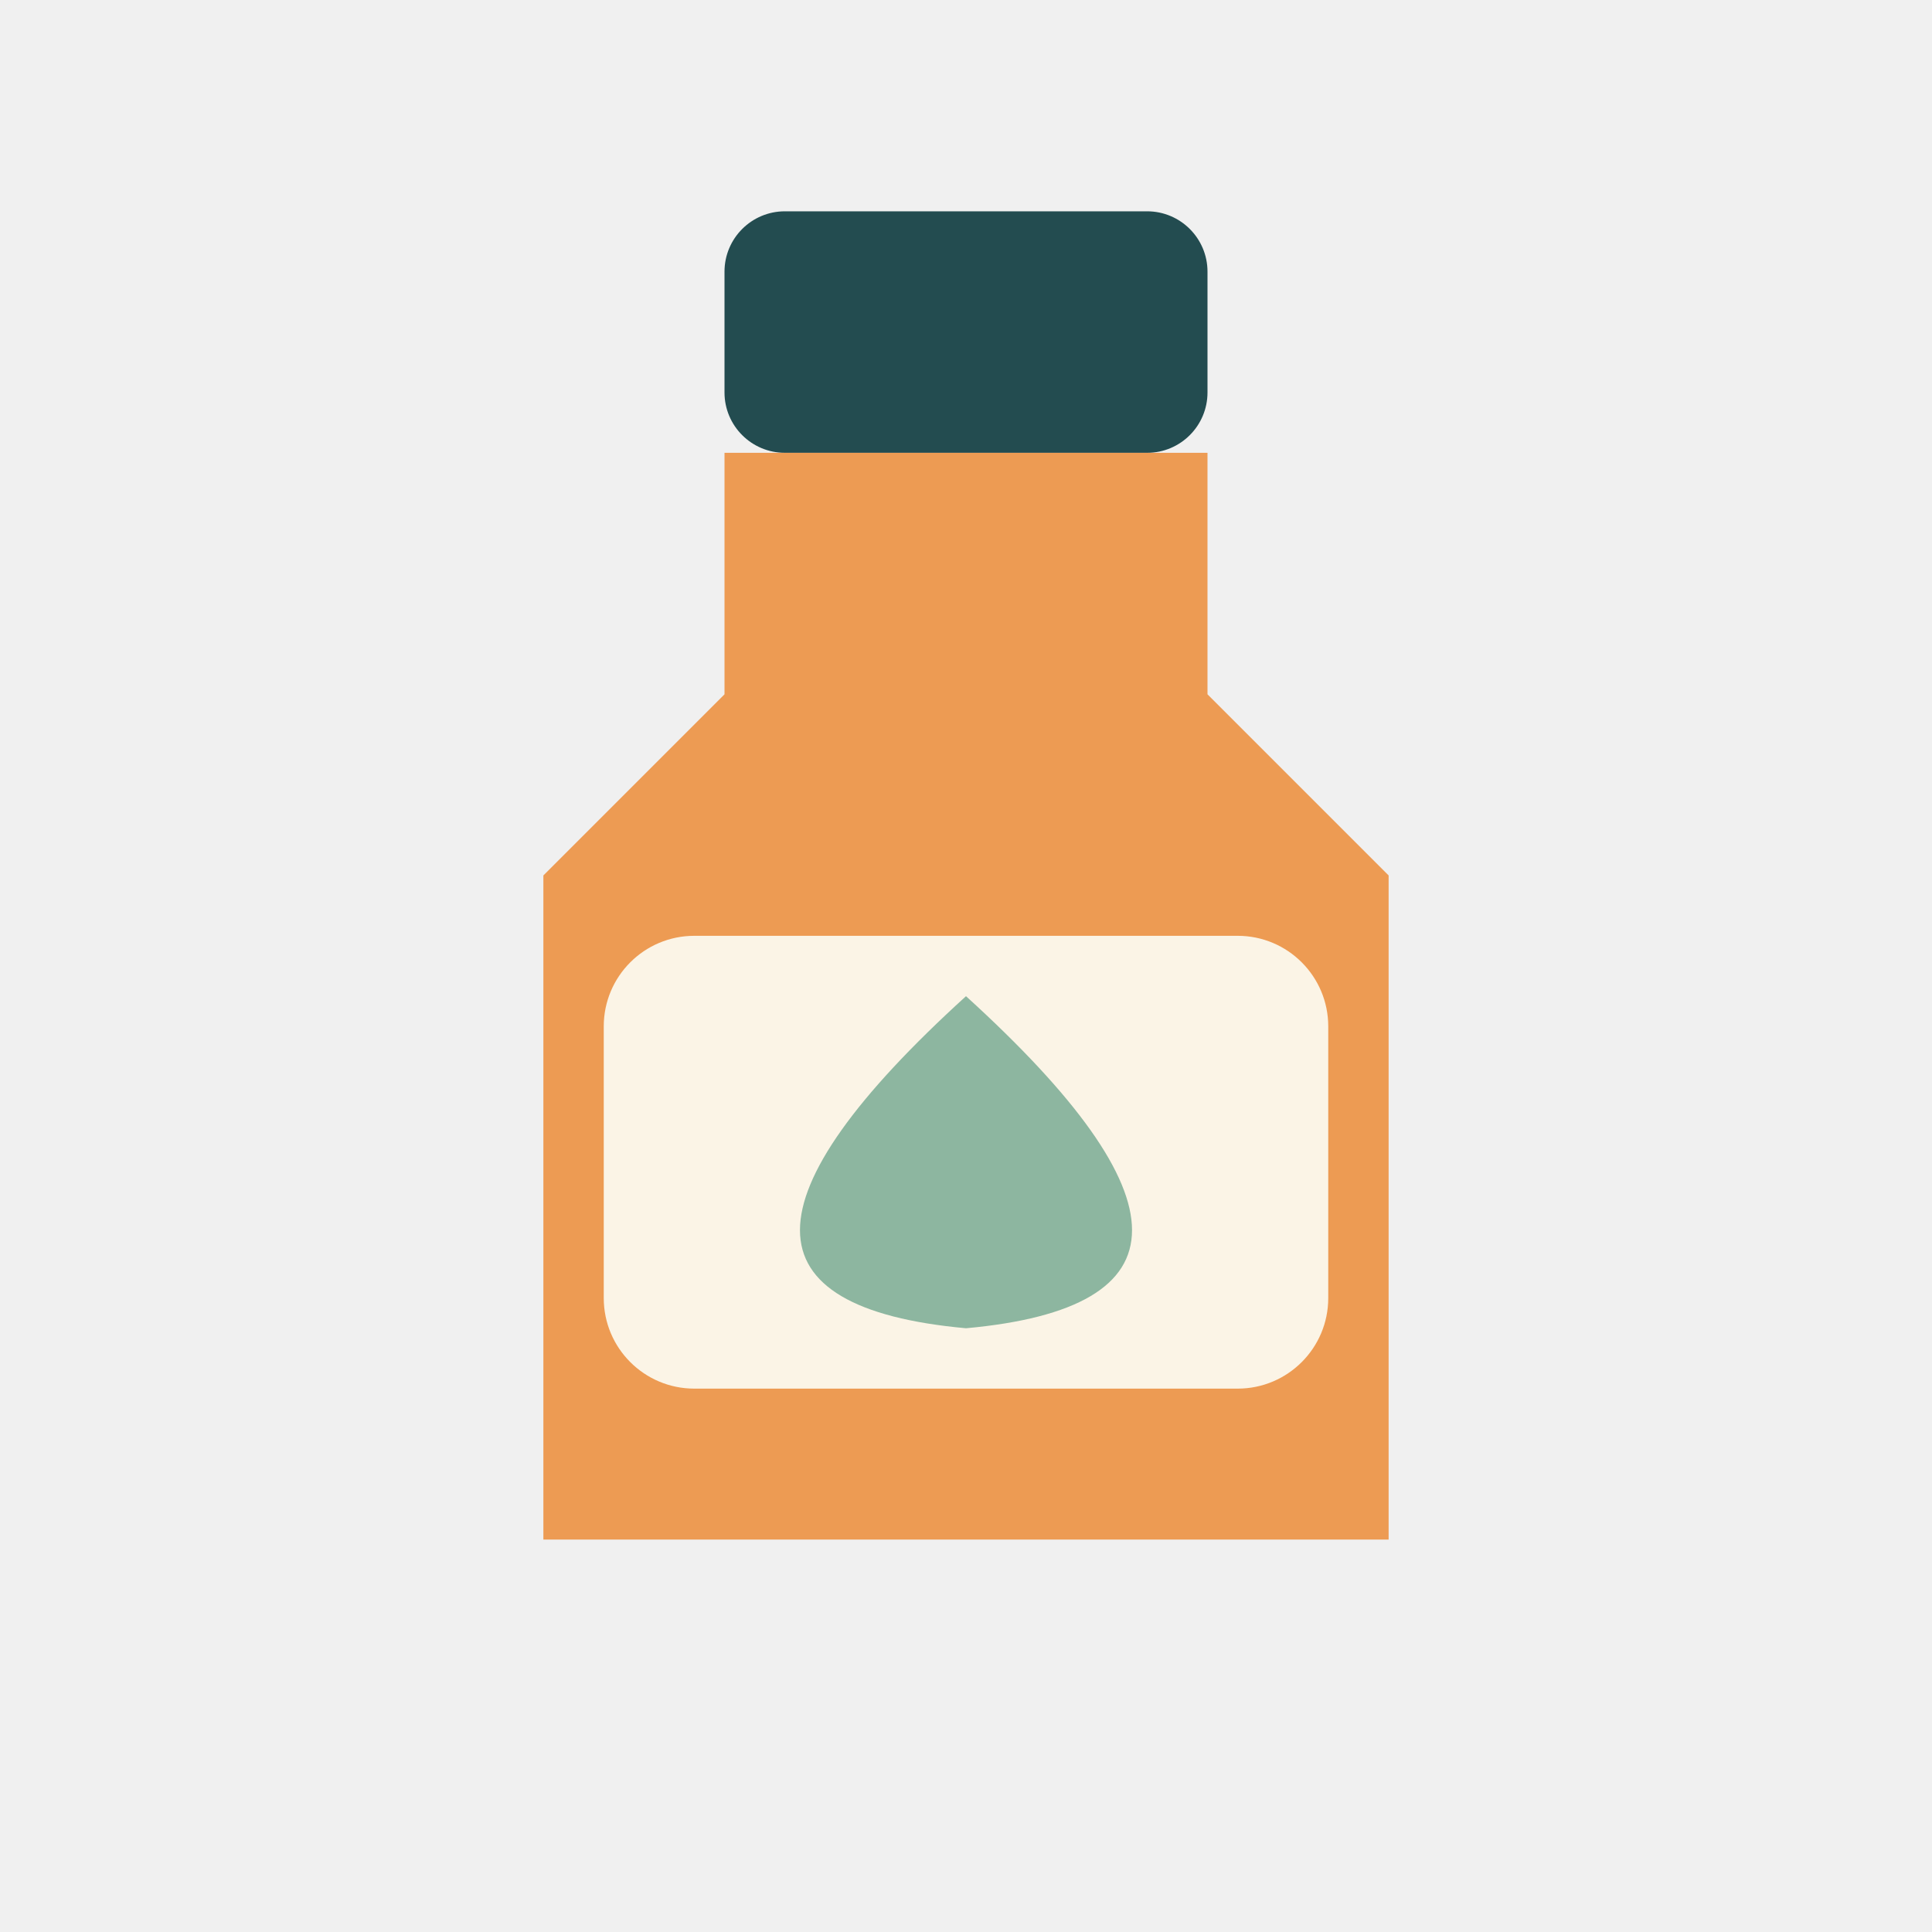
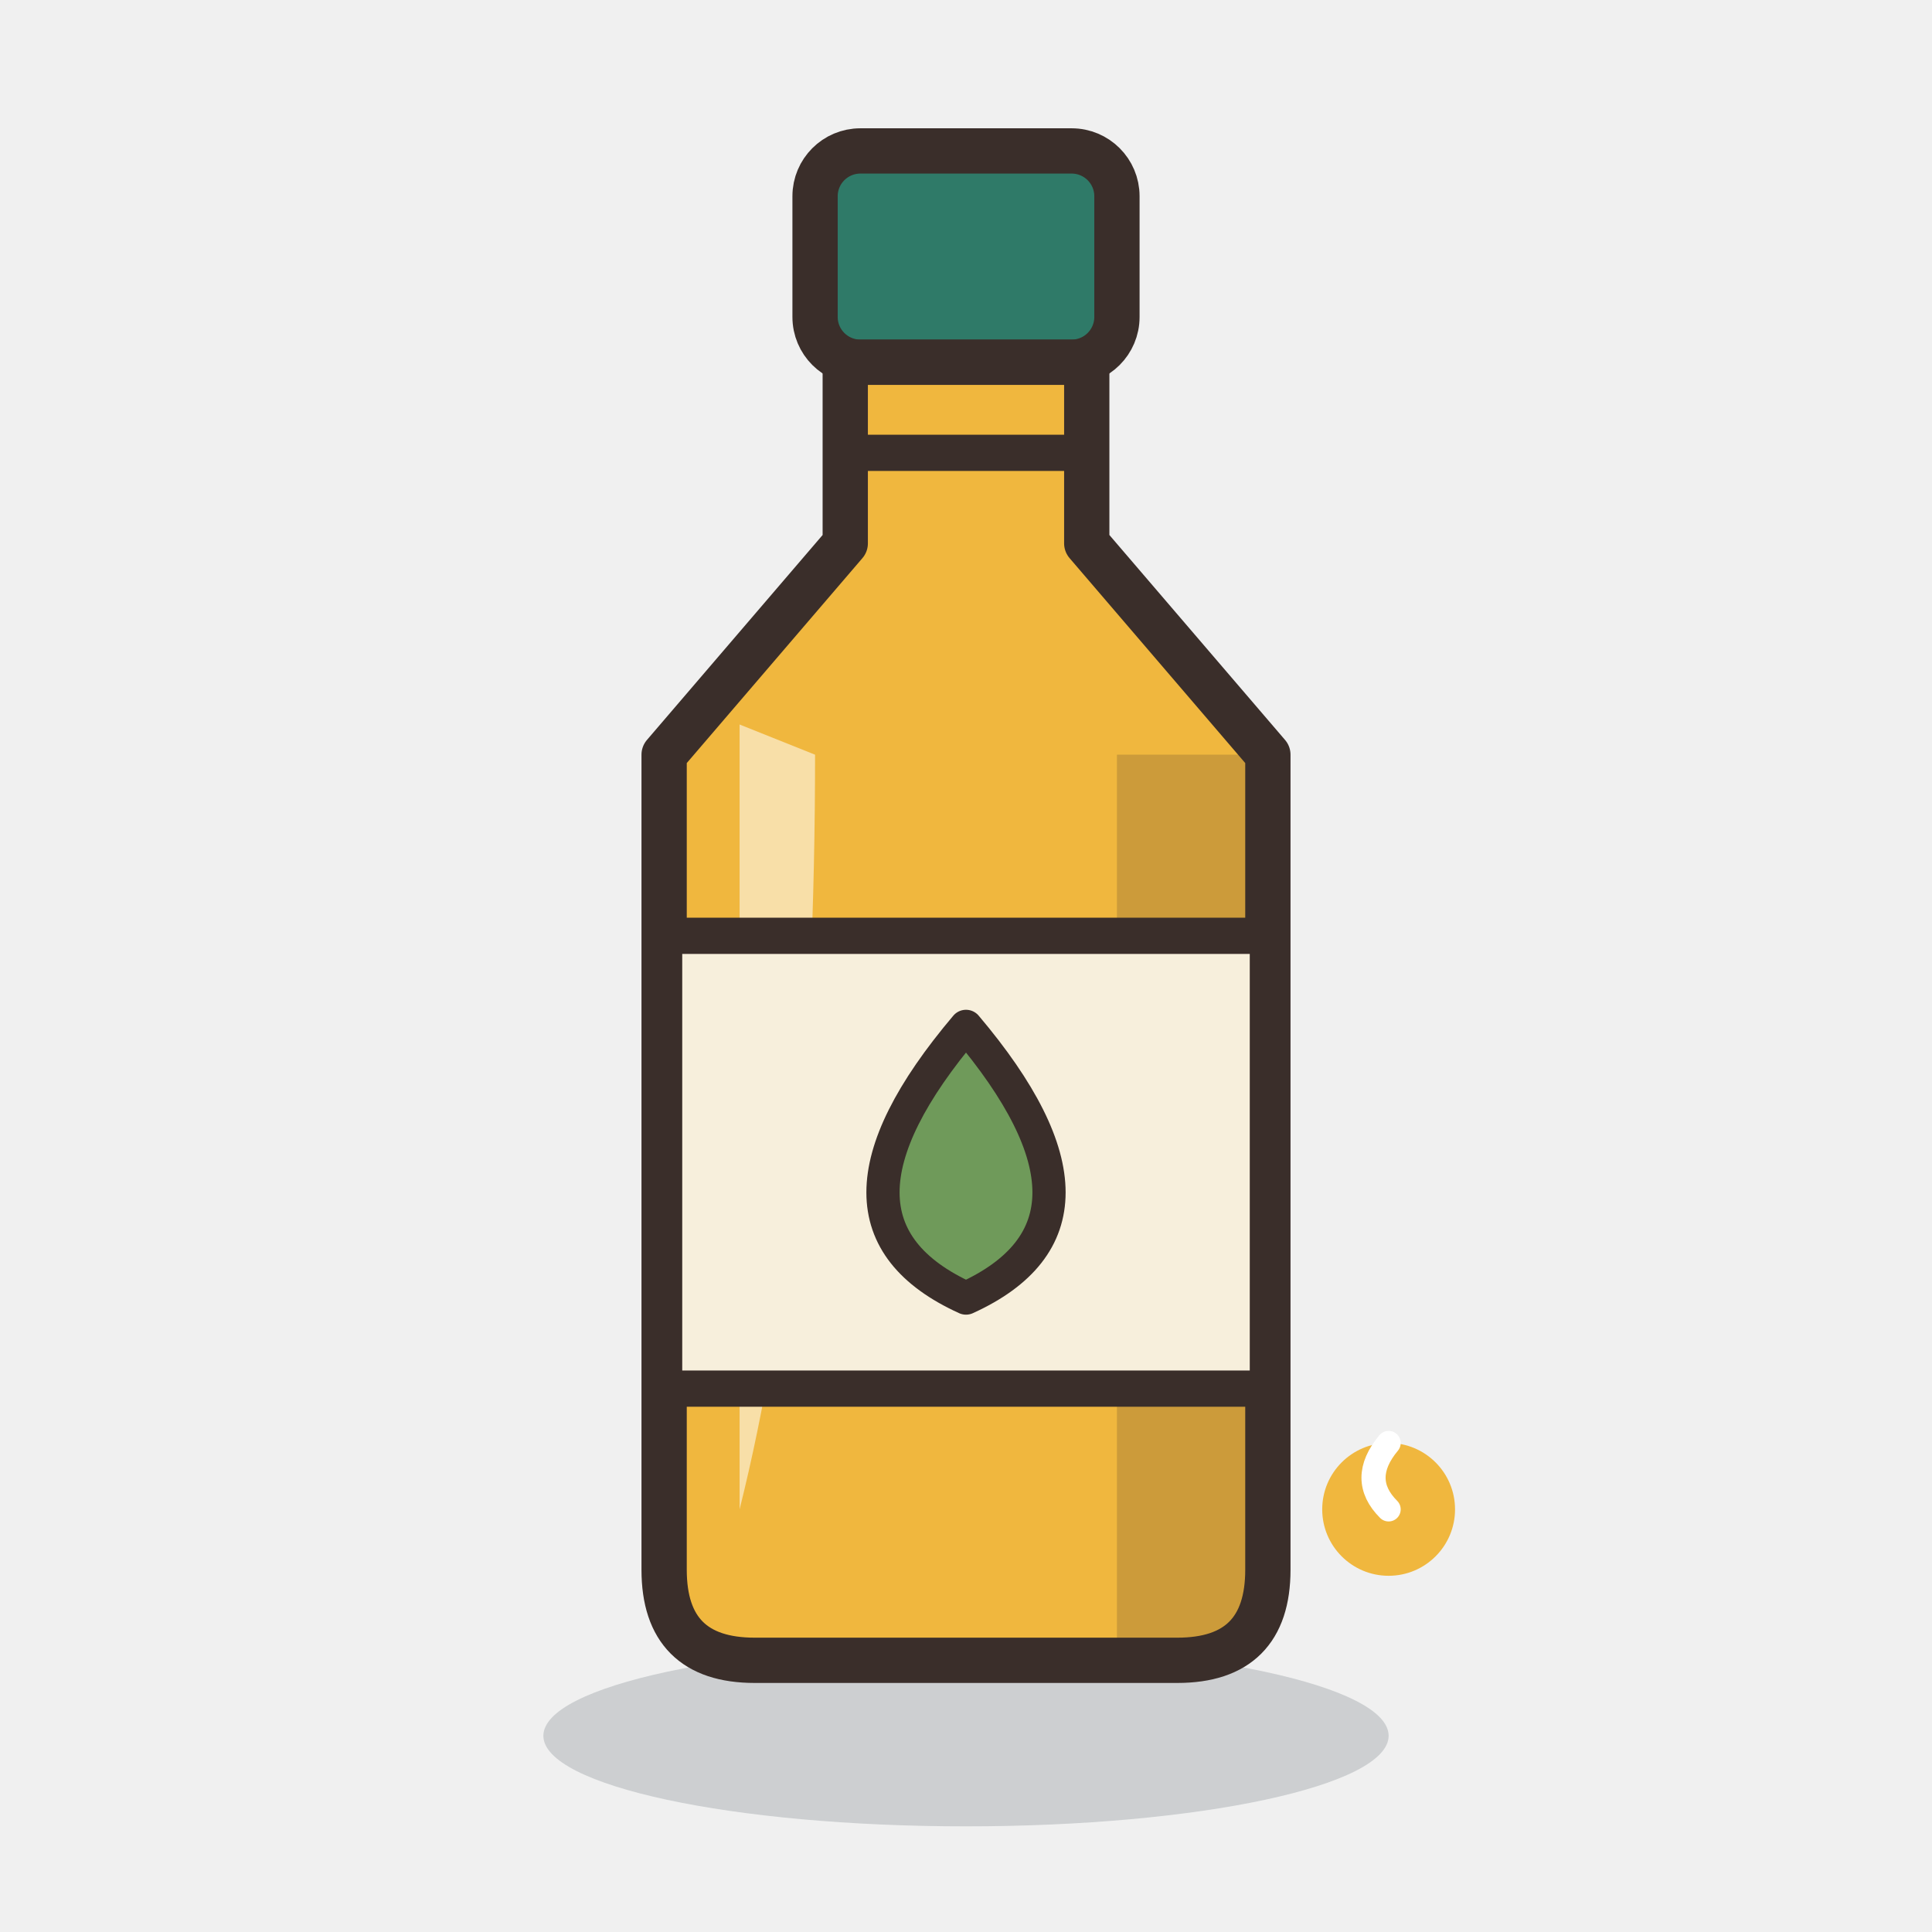
<svg xmlns="http://www.w3.org/2000/svg" viewBox="0 0 64 64" class="art-icon" aria-hidden="true" focusable="false">
-   <rect x="24" y="7" width="16" height="8" rx="2" fill="#234c50" />
-   <path d="M24 15H40V23L46 29V51H18V29L24 23Z" fill="#ed9b53" />
-   <rect x="20" y="31" width="24" height="15" rx="3" fill="#fbf4e6" />
-   <path d="M32 33Q21 43 32 44Q43 43 32 33Z" fill="#8db6a0" />
+   <defs>
+     <linearGradient id="hy-sky-dusk" x1="0" y1="0" x2="0" y2="1">
+       <stop offset="0" stop-color="#2c3a5c" />
+       <stop offset="0.58" stop-color="#7b6380" />
+       <stop offset="1" stop-color="#e9a77a" />
+     </linearGradient>
+     <linearGradient id="hy-sky-morning" x1="0" y1="0" x2="0" y2="1">
+       <stop offset="0" stop-color="#b9d3df" />
+       <stop offset="0.58" stop-color="#d9e1d8" />
+       <stop offset="1" stop-color="#f6e7cf" />
+     </linearGradient>
+     <linearGradient id="hy-sky-day" x1="0" y1="0" x2="0" y2="1">
+       <stop offset="0" stop-color="#9cc3cf" />
+       <stop offset="0.58" stop-color="#c9dbd5" />
+       <stop offset="1" stop-color="#f3e3c4" />
+     </linearGradient>
+     <linearGradient id="hy-sky-evening" x1="0" y1="0" x2="0" y2="1">
+       <stop offset="0" stop-color="#1f2a44" />
+       <stop offset="0.58" stop-color="#4a4360" />
+       <stop offset="1" stop-color="#c7785c" />
+     </linearGradient>
+     <linearGradient id="hy-sky-golden" x1="0" y1="0" x2="0" y2="1">
+       <stop offset="0" stop-color="#e89a5c" />
+       <stop offset="0.58" stop-color="#f3bd7e" />
+       <stop offset="1" stop-color="#fde3b0" />
+     </linearGradient>
+     <linearGradient id="hy-sky-bluehour" x1="0" y1="0" x2="0" y2="1">
+       <stop offset="0" stop-color="#33476b" />
+       <stop offset="0.58" stop-color="#5f7393" />
+       <stop offset="1" stop-color="#9fb2c6" />
+     </linearGradient>
+     <linearGradient id="hy-glass-dusk" x1="0" y1="0" x2=".35" y2="1">
+       <stop offset="0" stop-color="#2c3a5c" />
+       <stop offset="0.7" stop-color="#e9a77a" />
+       <stop offset="1" stop-color="#a98875" />
+     </linearGradient>
+     <linearGradient id="hy-glass-morning" x1="0" y1="0" x2=".35" y2="1">
+       <stop offset="0" stop-color="#b9d3df" />
+       <stop offset="0.7" stop-color="#f6e7cf" />
+       <stop offset="1" stop-color="#cdccbf" />
+     </linearGradient>
+     <linearGradient id="hy-glass-day" x1="0" y1="0" x2=".35" y2="1">
+       <stop offset="0" stop-color="#9cc3cf" />
+       <stop offset="0.7" stop-color="#f3e3c4" />
+       <stop offset="1" stop-color="#c4c4af" />
+     </linearGradient>
+     <linearGradient id="hy-glass-evening" x1="0" y1="0" x2=".35" y2="1">
+       <stop offset="0" stop-color="#1f2a44" />
+       <stop offset="0.7" stop-color="#c7785c" />
+       <stop offset="1" stop-color="#8a5f57" />
+     </linearGradient>
+     <linearGradient id="hy-glass-golden" x1="0" y1="0" x2=".35" y2="1">
+       <stop offset="0" stop-color="#e89a5c" />
+       <stop offset="0.7" stop-color="#fde3b0" />
+       <stop offset="1" stop-color="#cfb38e" />
+     </linearGradient>
+     <linearGradient id="hy-glass-bluehour" x1="0" y1="0" x2=".35" y2="1">
+       <stop offset="0" stop-color="#33476b" />
+       <stop offset="0.7" stop-color="#9fb2c6" />
+       <stop offset="1" stop-color="#77889c" />
+     </linearGradient>
+     <radialGradient id="hy-glow">
+       <stop offset="0" stop-color="#ffe2a0" stop-opacity="0.85" />
+       <stop offset="0.45" stop-color="#ffc76e" stop-opacity="0.32" />
+       <stop offset="1" stop-color="#ffb45a" stop-opacity="0" />
+     </radialGradient>
+     <radialGradient id="hy-sun">
+       <stop offset="0" stop-color="#fff8e6" stop-opacity="0.95" />
+       <stop offset="0.25" stop-color="#ffe7b8" stop-opacity="0.55" />
+       <stop offset="1" stop-color="#ffd7a0" stop-opacity="0" />
+     </radialGradient>
+     <radialGradient id="hy-lamp">
+       <stop offset="0" stop-color="#fff1c8" stop-opacity="0.9" />
+       <stop offset="0.5" stop-color="#ffd27a" stop-opacity="0.25" />
+       <stop offset="1" stop-color="#ffd27a" stop-opacity="0" />
+     </radialGradient>
+     <radialGradient id="hy-vignette" cx=".45" cy=".42" r=".75">
+       <stop offset="0.55" stop-color="#1b2233" stop-opacity="0" />
+       <stop offset="1" stop-color="#1b2233" stop-opacity="0.32" />
+     </radialGradient>
+     <linearGradient id="hy-haze" x1="0" y1="0" x2="0" y2="1">
+       <stop offset="0" stop-color="#ffffff" stop-opacity="0" />
+       <stop offset="1" stop-color="#ffffff" stop-opacity="0.38" />
+     </linearGradient>
+     <linearGradient id="hy-fade" x1="0" y1="0" x2="0" y2="1">
+       <stop offset="0" stop-color="#1b2233" stop-opacity="0" />
+       <stop offset="1" stop-color="#1b2233" stop-opacity="0.3" />
+     </linearGradient>
+     <linearGradient id="hy-shine" x1="0" y1="0" x2="1" y2="1">
+       <stop offset="0" stop-color="#ffffff" stop-opacity="0.55" />
+       <stop offset="0.35" stop-color="#ffffff" stop-opacity="0" />
+       <stop offset="0.6" stop-color="#ffffff" stop-opacity="0.12" />
+       <stop offset="0.75" stop-color="#ffffff" stop-opacity="0" />
+     </linearGradient>
+     <linearGradient id="hy-facelight" x1="0" y1="0" x2="1" y2="1">
+       <stop offset="0" stop-color="#fff6e0" stop-opacity="0.2" />
+       <stop offset="0.45" stop-color="#fff6e0" stop-opacity="0" />
+       <stop offset="1" stop-color="#101a2a" stop-opacity="0.16" />
+     </linearGradient>
+     <linearGradient id="hy-ground" x1="0" y1="0" x2="0" y2="1">
+       <stop offset="0" stop-color="#000000" stop-opacity="0" />
+       <stop offset="1" stop-color="#000000" stop-opacity="0.22" />
+     </linearGradient>
+     <linearGradient id="hy-water" x1="0" y1="0" x2="0" y2="1">
+       <stop offset="0" stop-color="#9fbcc4" />
+       <stop offset="0.5" stop-color="#6f8f9b" />
+       <stop offset="1" stop-color="#41606e" />
+     </linearGradient>
+     <linearGradient id="hy-icon-hl" x1="0" y1="0" x2=".6" y2="1">
+       <stop offset="0" stop-color="#ffffff" stop-opacity="0.7" />
+       <stop offset="0.55" stop-color="#ffffff" stop-opacity="0" />
+     </linearGradient>
+     <linearGradient id="hy-chart" x1="0" y1="0" x2="0" y2="1">
+       <stop offset="0" stop-color="#2f7a68" stop-opacity="0.26" />
+       <stop offset="1" stop-color="#2f7a68" stop-opacity="0" />
+     </linearGradient>
+     <linearGradient id="hy-chart-up" x1="0" y1="0" x2="0" y2="1">
+       <stop offset="0" stop-color="#a5483a" stop-opacity="0.2" />
+       <stop offset="1" stop-color="#a5483a" stop-opacity="0" />
+     </linearGradient>
+     <linearGradient id="hy-steam" x1="0" y1="0" x2="0" y2="1">
+       <stop offset="0" stop-color="#ffffff" stop-opacity="0" />
+       <stop offset="0.5" stop-color="#ffffff" stop-opacity="0.55" />
+       <stop offset="1" stop-color="#ffffff" stop-opacity="0" />
+     </linearGradient>
+     <pattern id="hy-brick" width="16" height="8" patternUnits="userSpaceOnUse">
+       <path d="M0 .5H16M0 4.5H16M5 .5V4.5M13 4.5V8.5" stroke="#3a2018" stroke-opacity=".22" stroke-width=".7" />
+       <rect x="5.4" y=".9" width="7.2" height="3.2" fill="#000" fill-opacity=".05" />
+       <rect x="0" y="4.9" width="4.6" height="3.2" fill="#fff" fill-opacity=".06" />
+     </pattern>
+     <pattern id="hy-tile" width="6" height="6" patternUnits="userSpaceOnUse">
+       <path d="M0 .3H6M.3 0V6" stroke="#2d3a3a" stroke-opacity=".12" stroke-width=".5" />
+     </pattern>
+     <pattern id="hy-roof" width="10" height="6" patternUnits="userSpaceOnUse">
+       <path d="M0 6Q5 .8 10 6" stroke="#2a1a14" stroke-opacity=".28" stroke-width=".8" fill="none" />
+       <path d="M5 0V3" stroke="#fff" stroke-opacity=".12" stroke-width=".8" />
+     </pattern>
+     <pattern id="hy-wood" width="36" height="7" patternUnits="userSpaceOnUse">
+       <path d="M0 .4H36M22 .4V7" stroke="#3b2414" stroke-opacity=".25" stroke-width=".7" />
+       <path d="M3 3.5Q9 2.6 15 3.6" stroke="#3b2414" stroke-opacity=".1" stroke-width=".5" fill="none" />
+     </pattern>
+     <pattern id="hy-shutter" width="8" height="4" patternUnits="userSpaceOnUse">
+       <path d="M0 .5H8" stroke="#1d2433" stroke-opacity=".28" stroke-width=".8" />
+       <path d="M0 1.6H8" stroke="#fff" stroke-opacity=".14" stroke-width=".6" />
+     </pattern>
+     <pattern id="hy-hatch" width="5" height="5" patternUnits="userSpaceOnUse">
+       <path d="M-1 6L6 -1" stroke="#1d2433" stroke-opacity=".13" stroke-width=".6" />
+     </pattern>
+     <pattern id="hy-dapple" width="14" height="12" patternUnits="userSpaceOnUse">
+       <circle cx="3" cy="3" r="1.6" fill="#fff" fill-opacity=".16" />
+       <circle cx="10" cy="8" r="1.2" fill="#fff" fill-opacity=".12" />
+       <circle cx="8" cy="2" r="1" fill="#000" fill-opacity=".08" />
+       <circle cx="2" cy="9" r="1.3" fill="#000" fill-opacity=".07" />
+     </pattern>
+     <pattern id="hy-ripple" width="40" height="8" patternUnits="userSpaceOnUse">
+       <path d="M2 3H14M22 6H36" stroke="#fff" stroke-opacity=".28" stroke-width=".8" stroke-linecap="round" />
+     </pattern>
+     <pattern id="hy-grille" width="6" height="24" patternUnits="userSpaceOnUse">
+       <path d="M3 0V24" stroke="#3c4547" stroke-opacity=".7" stroke-width=".9" />
+       <path d="M0 12H6" stroke="#3c4547" stroke-opacity=".55" stroke-width=".7" />
+     </pattern>
+     <pattern id="hy-corr" width="5" height="10" patternUnits="userSpaceOnUse">
+       <path d="M1 0V10" stroke="#1d2433" stroke-opacity=".2" stroke-width="1" />
+       <path d="M3 0V10" stroke="#fff" stroke-opacity=".16" stroke-width=".8" />
+     </pattern>
+     <pattern id="hy-reed" width="3" height="6" patternUnits="userSpaceOnUse">
+       <path d="M1.5 0V6" stroke="#5a3d1c" stroke-opacity=".3" stroke-width=".7" />
+     </pattern>
+     <pattern id="hy-grass" width="9" height="6" patternUnits="userSpaceOnUse">
+       <path d="M1 6L2 2M4 6L5 1M7 6L6.5 3" stroke="#1f3a22" stroke-opacity=".2" stroke-width=".6" />
+     </pattern>
+     <pattern id="hy-paper" width="14" height="14" patternUnits="userSpaceOnUse">
+       <path d="M0 13.5H14" stroke="#7a6a50" stroke-opacity=".12" stroke-width=".6" />
+     </pattern>
+   </defs>
+   <ellipse cx="32" cy="57.5" rx="14" ry="3" fill="#2a3a44" opacity=".18" />
+   <rect x="27" y="5" width="10" height="7" rx="1.5" fill="#2f7a68" stroke="#3a2e2a" stroke-width="1.5" />
+   <path d="M28 12H36V18L42 25V52Q42 55 39 55H25Q22 55 22 52V25L28 18Z" fill="#f0b73e" stroke="#3a2e2a" stroke-width="1.5" stroke-linejoin="round" stroke-linecap="round" />
+   <path d="M37 25H42V52Q42 55 39 55H37Z" fill="#3a2e2a" opacity="0.2" />
+   <path d="M24.5 24V50Q27 40 27 25Z" fill="#fff" opacity="0.55" />
+   <rect x="22" y="31" width="20" height="15" rx="0" fill="#f7efdc" stroke="#3a2e2a" stroke-width="1.2" />
+   <path d="M32 34Q26.5 40.5 32 43Q37.5 40.5 32 34Z" fill="#6f9a5a" stroke="#3a2e2a" stroke-width="1.1" stroke-linejoin="round" stroke-linecap="round" />
+   <path d="M28 15H36" fill="none" stroke="#3a2e2a" stroke-width="1.2" stroke-linecap="round" stroke-linejoin="round" />
+   <circle cx="46" cy="50" r="2.2" fill="#f0b73e" />
+   <path d="M46 47.8Q45 49 46 50" fill="none" stroke="#fff" stroke-width="0.8" stroke-linecap="round" stroke-linejoin="round" />
</svg>
